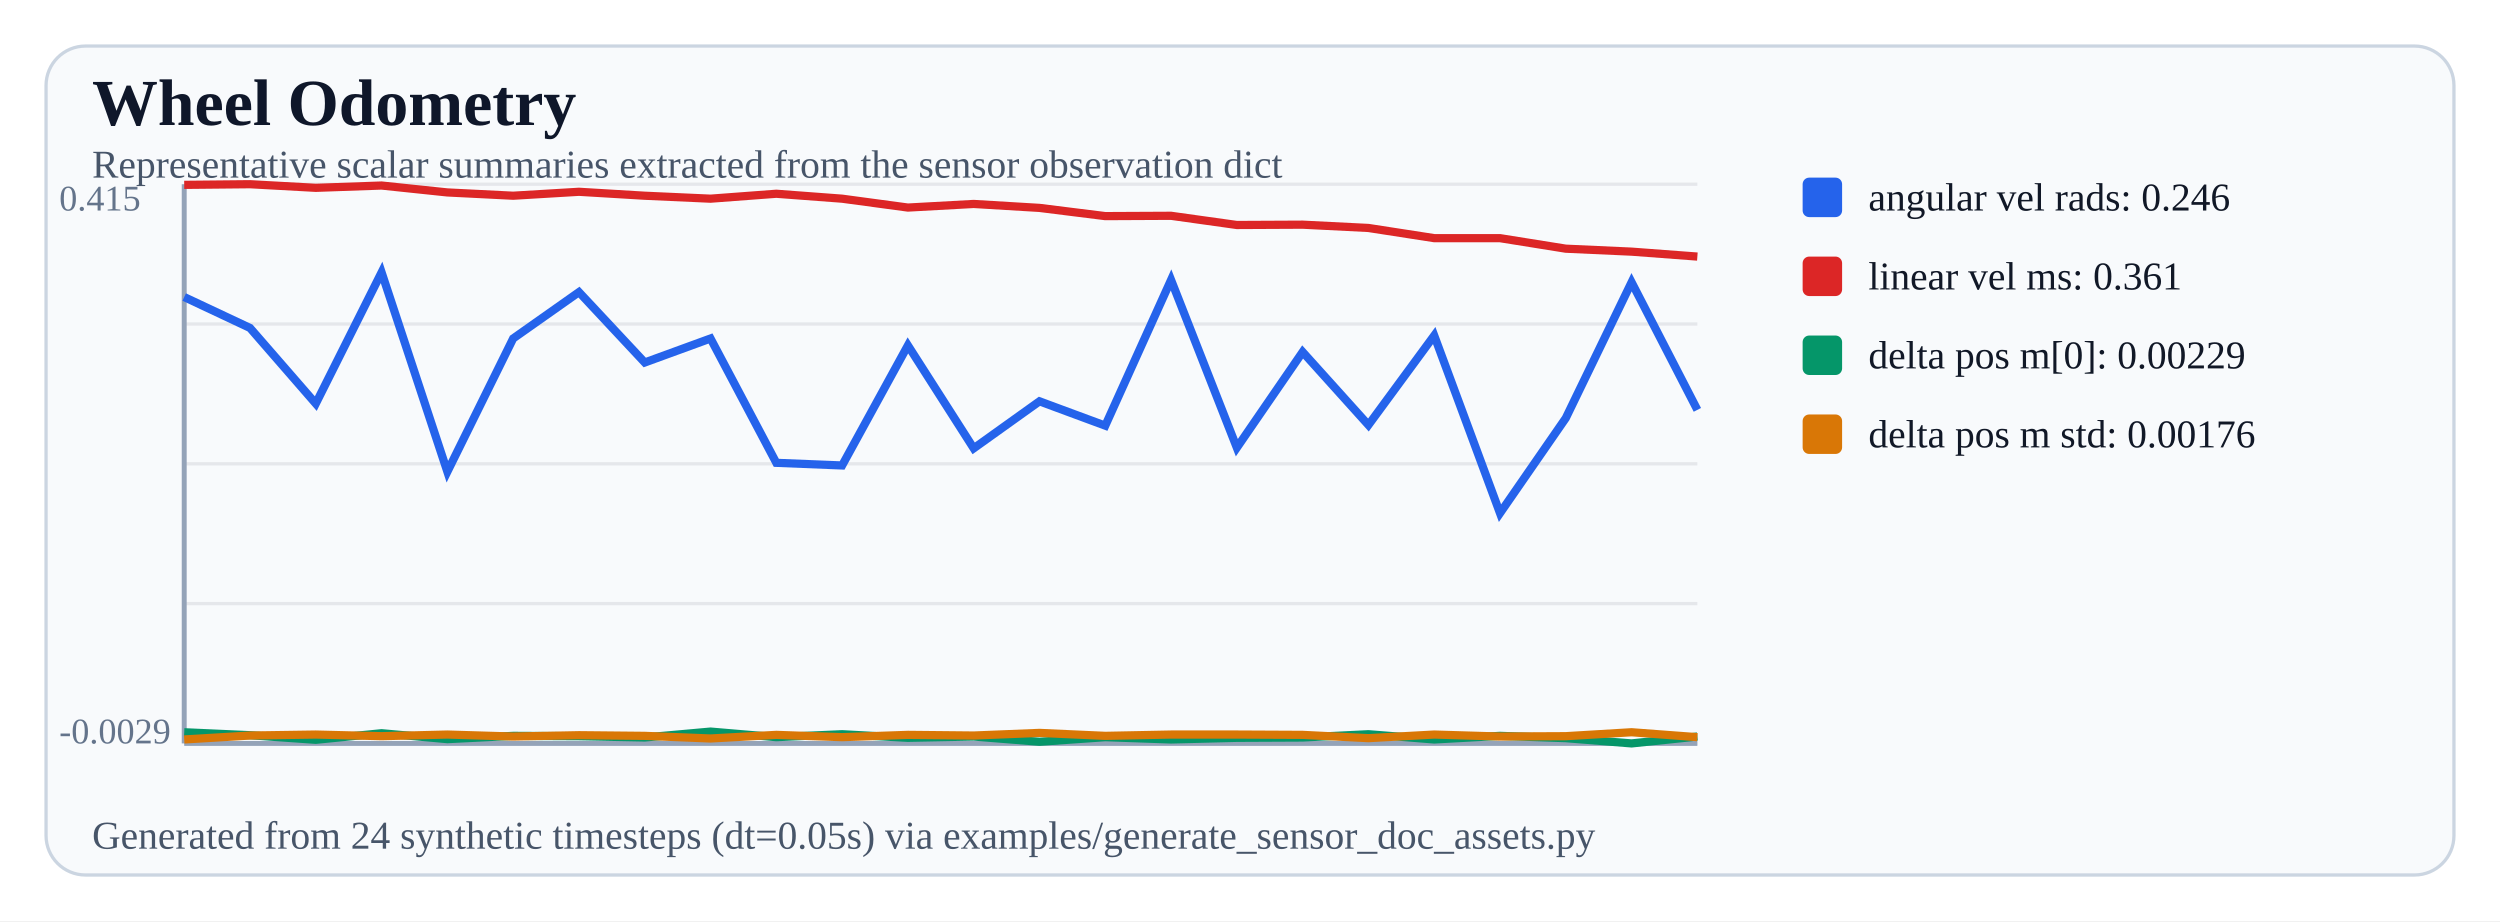
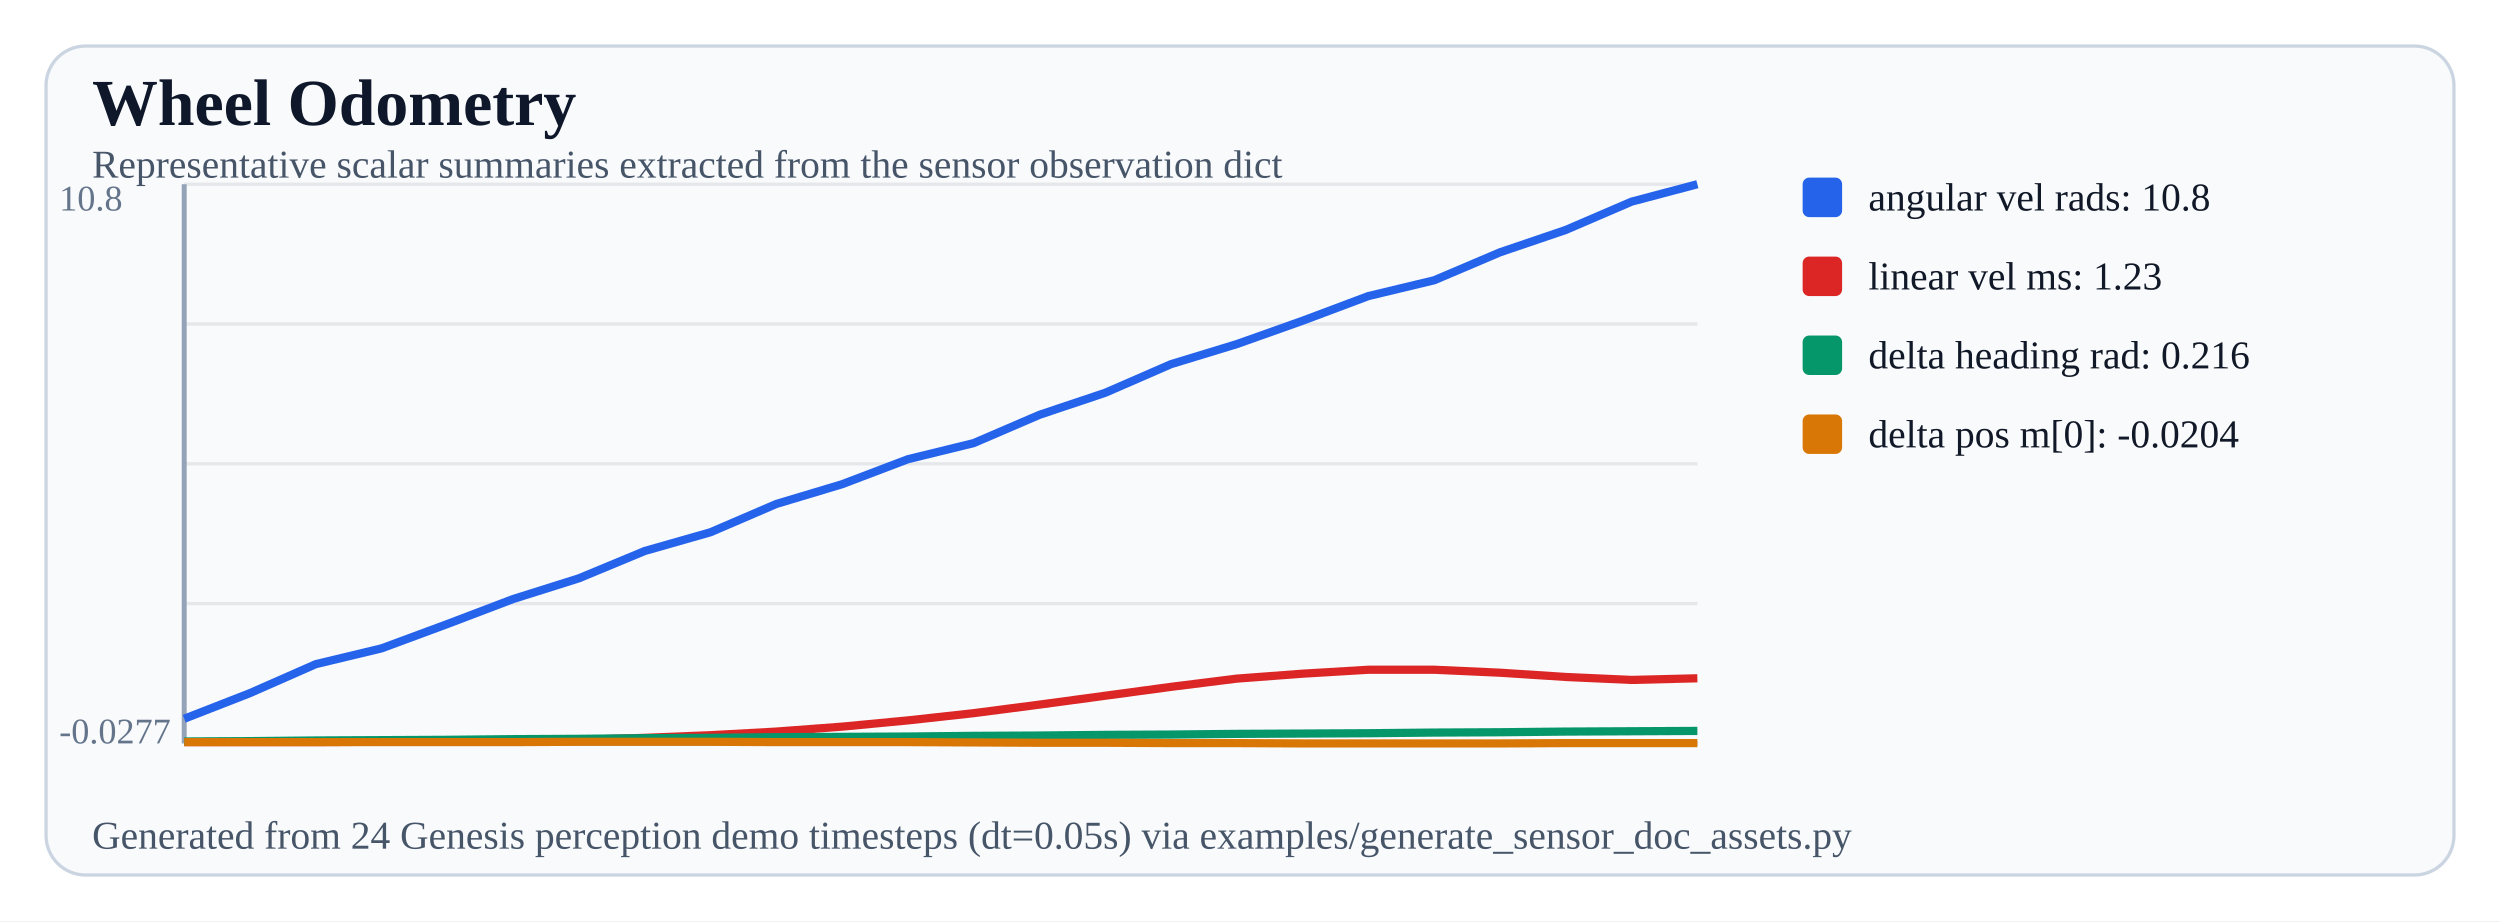
<svg xmlns="http://www.w3.org/2000/svg" width="760" height="280" viewBox="0 0 760 280" role="img" aria-label="Wheel Odometry example plot">
  <rect width="100%" height="100%" fill="#ffffff" />
  <rect x="14" y="14" width="732" height="252" rx="12" fill="#f8fafc" stroke="#cbd5e1" />
  <text x="28" y="38" font-size="20" font-weight="700" fill="#0f172a">Wheel Odometry</text>
-   <text x="28" y="258" font-size="12" fill="#475569">Generated from 24 synthetic timesteps (dt=0.05s) via examples/generate_sensor_doc_assets.py</text>
+   <text x="28" y="258" font-size="12" fill="#475569">Generated from 24 Genesis perception demo timesteps (dt=0.05s) via examples/generate_sensor_doc_assets.py</text>
  <text x="28" y="54" font-size="12" fill="#475569">Representative scalar summaries extracted from the sensor observation dict</text>
  <line x1="56" y1="56.0" x2="516" y2="56.0" stroke="#e5e7eb" />
  <line x1="56" y1="98.5" x2="516" y2="98.5" stroke="#e5e7eb" />
  <line x1="56" y1="141.0" x2="516" y2="141.0" stroke="#e5e7eb" />
  <line x1="56" y1="183.5" x2="516" y2="183.5" stroke="#e5e7eb" />
  <line x1="56" y1="226.0" x2="516" y2="226.0" stroke="#e5e7eb" />
  <line x1="56" y1="56" x2="56" y2="226" stroke="#94a3b8" stroke-width="1.5" />
  <line x1="56" y1="226" x2="516" y2="226" stroke="#94a3b8" stroke-width="1.5" />
-   <text x="18" y="64" font-size="11" fill="#64748b">0.415</text>
-   <text x="18" y="226" font-size="11" fill="#64748b">-0.0029</text>
-   <polyline fill="none" stroke="#2563eb" stroke-width="2.5" points="56.0,90.3 76.0,99.7 96.0,122.7 116.0,82.8 136.0,143.4 156.0,102.9 176.0,88.8 196.0,110.2 216.0,102.9 236.0,140.7 256.0,141.5 276.0,105.0 296.0,136.3 316.0,122.0 336.0,129.4 356.0,85.1 376.0,136.1 396.0,107.0 416.0,129.2 436.0,102.0 456.0,156.0 476.0,127.1 496.0,85.8 516.0,124.6" />
-   <polyline fill="none" stroke="#dc2626" stroke-width="2.5" points="56.0,56.2 76.0,56.0 96.0,57.1 116.0,56.4 136.0,58.5 156.0,59.5 176.0,58.3 196.0,59.5 216.0,60.4 236.0,58.9 256.0,60.4 276.0,63.1 296.0,62.0 316.0,63.2 336.0,65.7 356.0,65.6 376.0,68.4 396.0,68.3 416.0,69.3 436.0,72.4 456.0,72.4 476.0,75.6 496.0,76.5 516.0,78.0" />
-   <polyline fill="none" stroke="#059669" stroke-width="2.5" points="56.0,222.6 76.0,223.5 96.0,224.9 116.0,222.9 136.0,224.7 156.0,223.7 176.0,223.8 196.0,224.2 216.0,222.4 236.0,224.1 256.0,223.2 276.0,224.3 296.0,223.9 316.0,225.5 336.0,224.1 356.0,224.8 376.0,224.3 396.0,224.2 416.0,223.2 436.0,224.8 456.0,223.7 476.0,224.4 496.0,226.0 516.0,223.9" />
-   <polyline fill="none" stroke="#d97706" stroke-width="2.5" points="56.0,224.8 76.0,223.6 96.0,223.3 116.0,223.8 136.0,223.3 156.0,223.9 176.0,223.5 196.0,223.7 216.0,224.5 236.0,223.4 256.0,224.1 276.0,223.4 296.0,223.6 316.0,222.8 336.0,223.7 356.0,223.3 376.0,223.3 396.0,223.4 416.0,224.4 436.0,223.3 456.0,223.9 476.0,223.8 496.0,222.6 516.0,224.1" />
+   <text x="18" y="64" font-size="11" fill="#64748b">10.8</text>
+   <text x="18" y="226" font-size="11" fill="#64748b">-0.0277</text>
+   <polyline fill="none" stroke="#2563eb" stroke-width="2.5" points="56.0,218.5 76.0,210.7 96.0,201.9 116.0,197.1 136.0,189.7 156.0,182.1 176.0,175.8 196.0,167.5 216.0,161.8 236.0,153.2 256.0,147.2 276.0,139.6 296.0,134.7 316.0,126.1 336.0,119.4 356.0,110.7 376.0,104.6 396.0,97.5 416.0,90.0 436.0,85.2 456.0,76.7 476.0,69.9 496.0,61.3 516.0,56.0" />
+   <polyline fill="none" stroke="#dc2626" stroke-width="2.5" points="56.0,225.6 76.0,225.6 96.0,225.6 116.0,225.5 136.0,225.4 156.0,225.2 176.0,224.9 196.0,224.3 216.0,223.5 236.0,222.4 256.0,220.9 276.0,219.0 296.0,216.8 316.0,214.2 336.0,211.5 356.0,208.8 376.0,206.3 396.0,204.8 416.0,203.6 436.0,203.6 456.0,204.5 476.0,205.8 496.0,206.7 516.0,206.2" />
+   <polyline fill="none" stroke="#059669" stroke-width="2.5" points="56.0,225.4 76.0,225.3 96.0,225.1 116.0,225.0 136.0,224.9 156.0,224.7 176.0,224.6 196.0,224.4 216.0,224.3 236.0,224.1 256.0,224.0 276.0,223.9 296.0,223.7 316.0,223.6 336.0,223.4 356.0,223.3 376.0,223.1 396.0,223.0 416.0,222.9 436.0,222.7 456.0,222.6 476.0,222.4 496.0,222.3 516.0,222.2" />
+   <polyline fill="none" stroke="#d97706" stroke-width="2.5" points="56.0,225.6 76.0,225.6 96.0,225.6 116.0,225.6 136.0,225.6 156.0,225.6 176.0,225.5 196.0,225.5 216.0,225.5 236.0,225.6 256.0,225.6 276.0,225.6 296.0,225.7 316.0,225.8 336.0,225.8 356.0,225.9 376.0,225.9 396.0,226.0 416.0,226.0 436.0,226.0 456.0,226.0 476.0,225.9 496.0,225.9 516.0,225.9" />
  <rect x="548" y="54" width="12" height="12" rx="2" fill="#2563eb" />
-   <text x="568" y="64" font-size="12" fill="#111827">angular vel rads: 0.246</text>
+   <text x="568" y="64" font-size="12" fill="#111827">angular vel rads: 10.8</text>
  <rect x="548" y="78" width="12" height="12" rx="2" fill="#dc2626" />
-   <text x="568" y="88" font-size="12" fill="#111827">linear vel ms: 0.361</text>
+   <text x="568" y="88" font-size="12" fill="#111827">linear vel ms: 1.23</text>
  <rect x="548" y="102" width="12" height="12" rx="2" fill="#059669" />
-   <text x="568" y="112" font-size="12" fill="#111827">delta pos m[0]: 0.00229</text>
+   <text x="568" y="112" font-size="12" fill="#111827">delta heading rad: 0.216</text>
  <rect x="548" y="126" width="12" height="12" rx="2" fill="#d97706" />
-   <text x="568" y="136" font-size="12" fill="#111827">delta pos m std: 0.00176</text>
+   <text x="568" y="136" font-size="12" fill="#111827">delta pos m[0]: -0.0204</text>
</svg>
